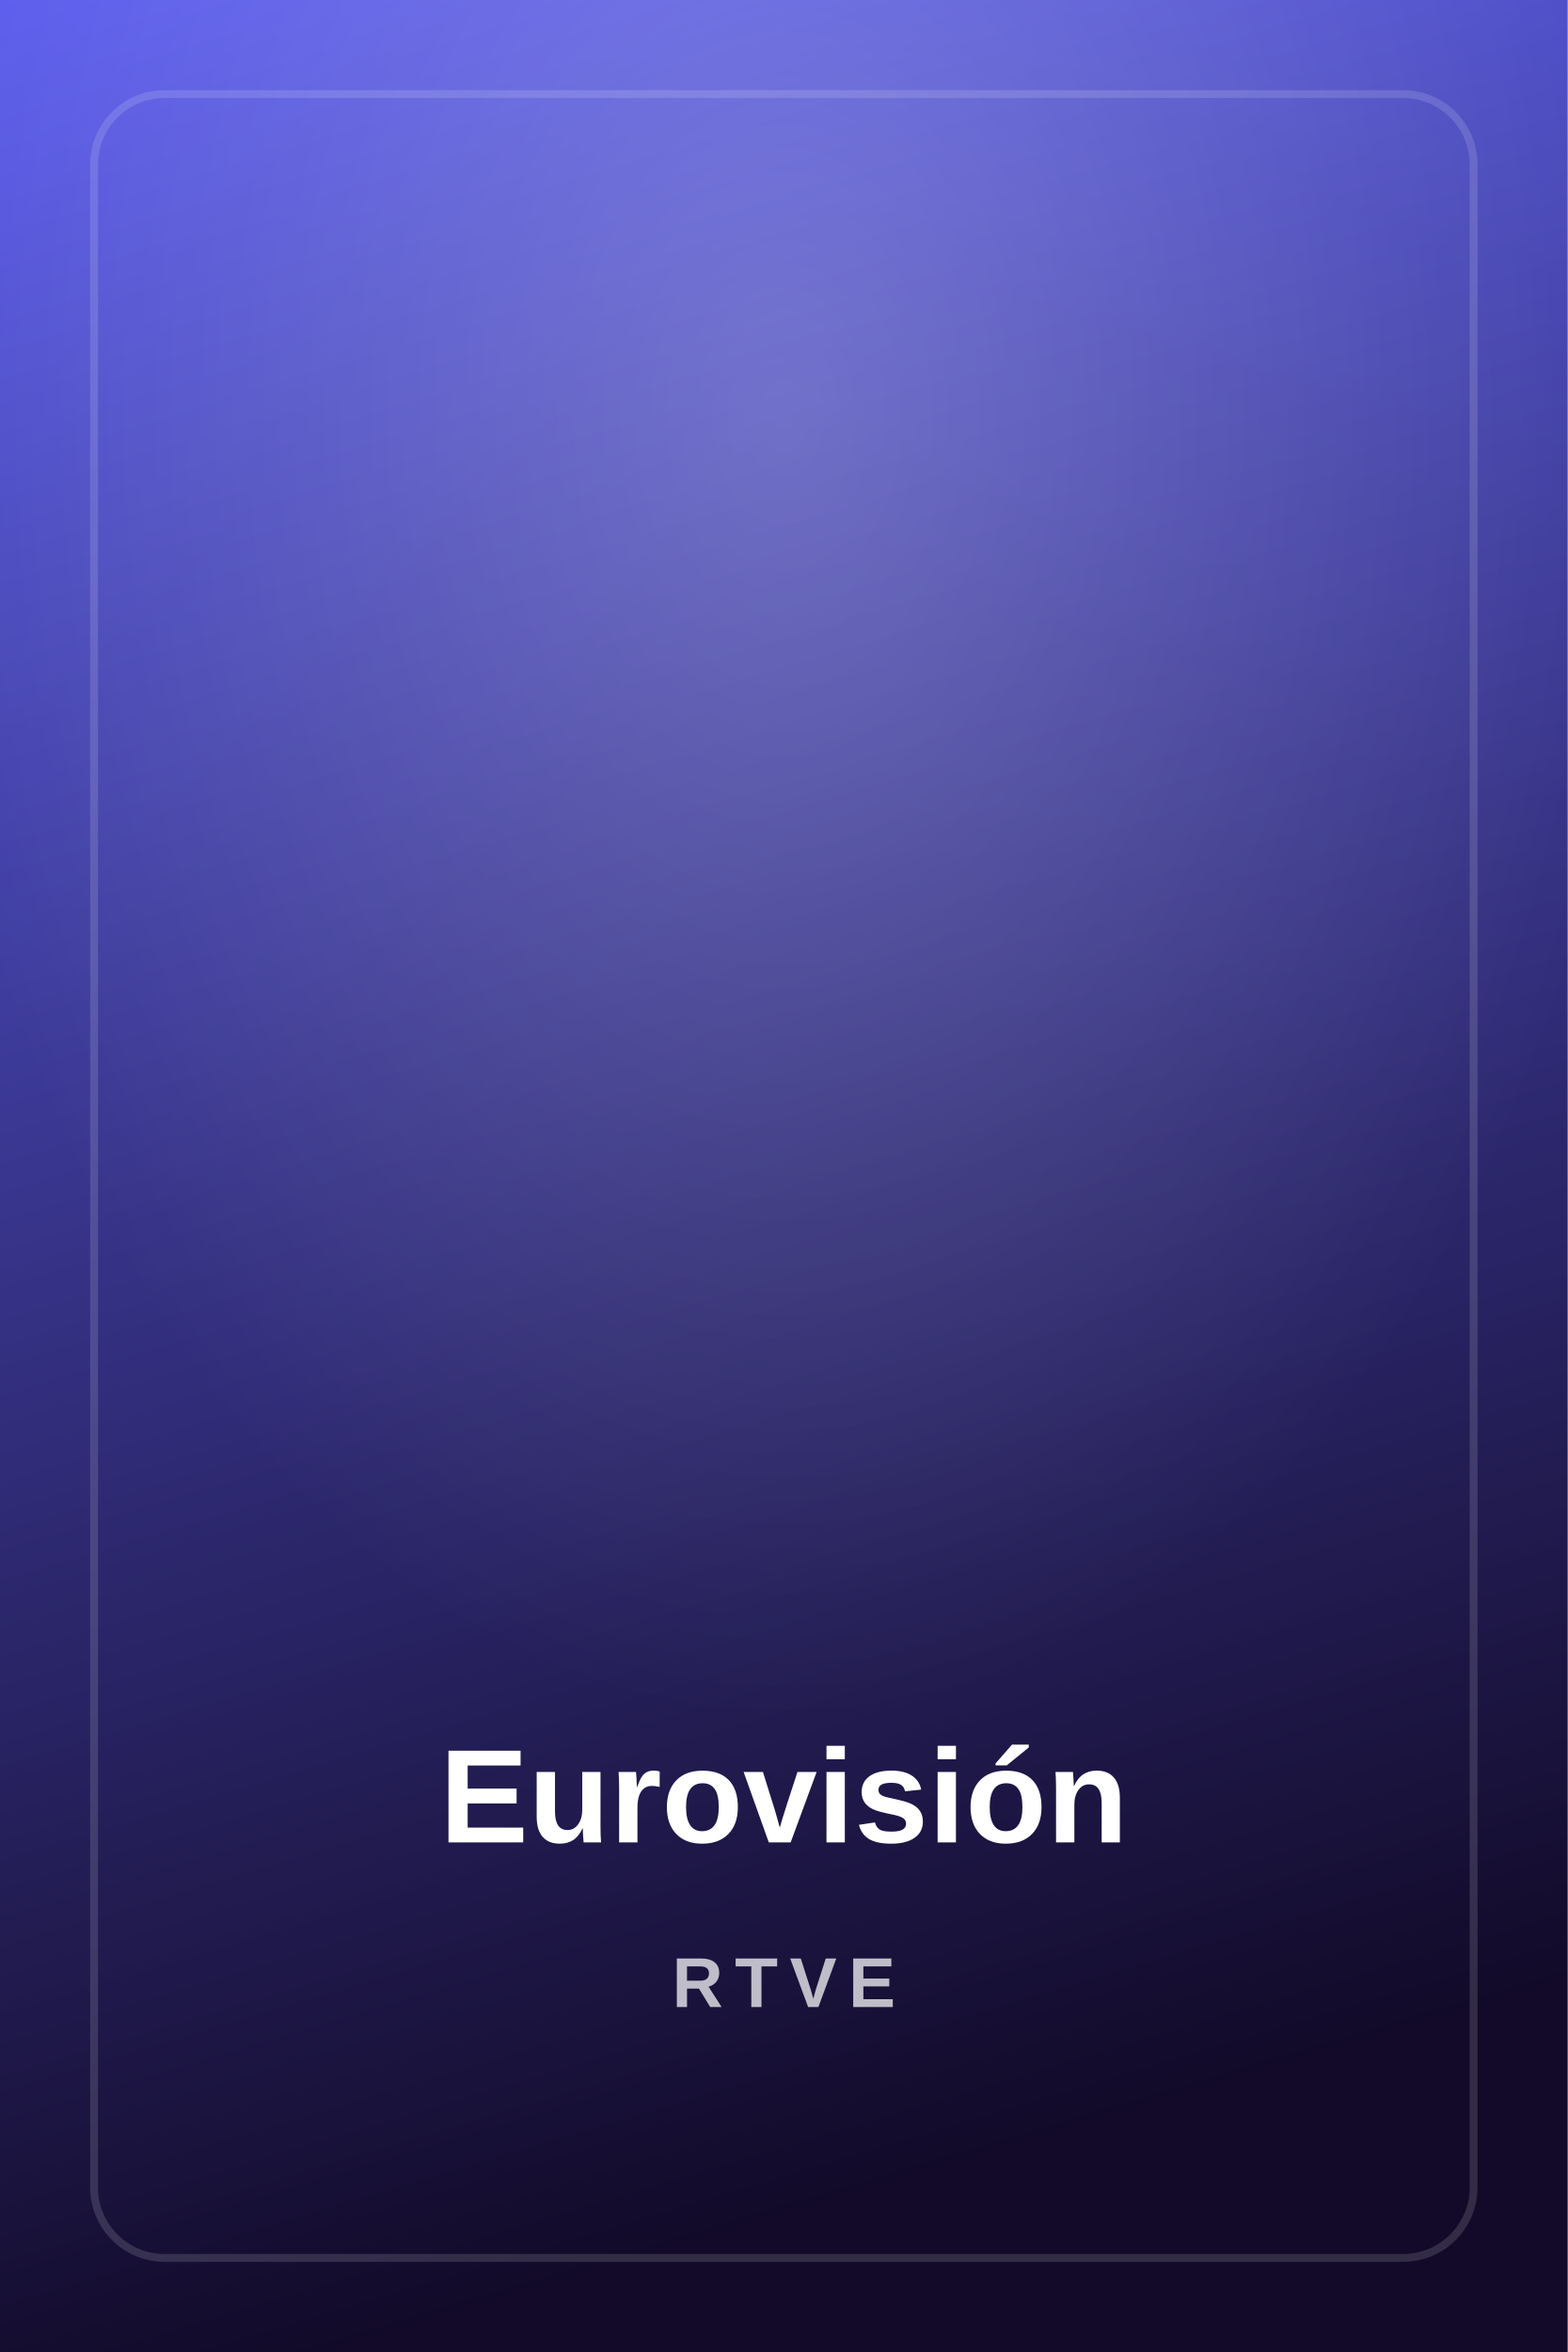
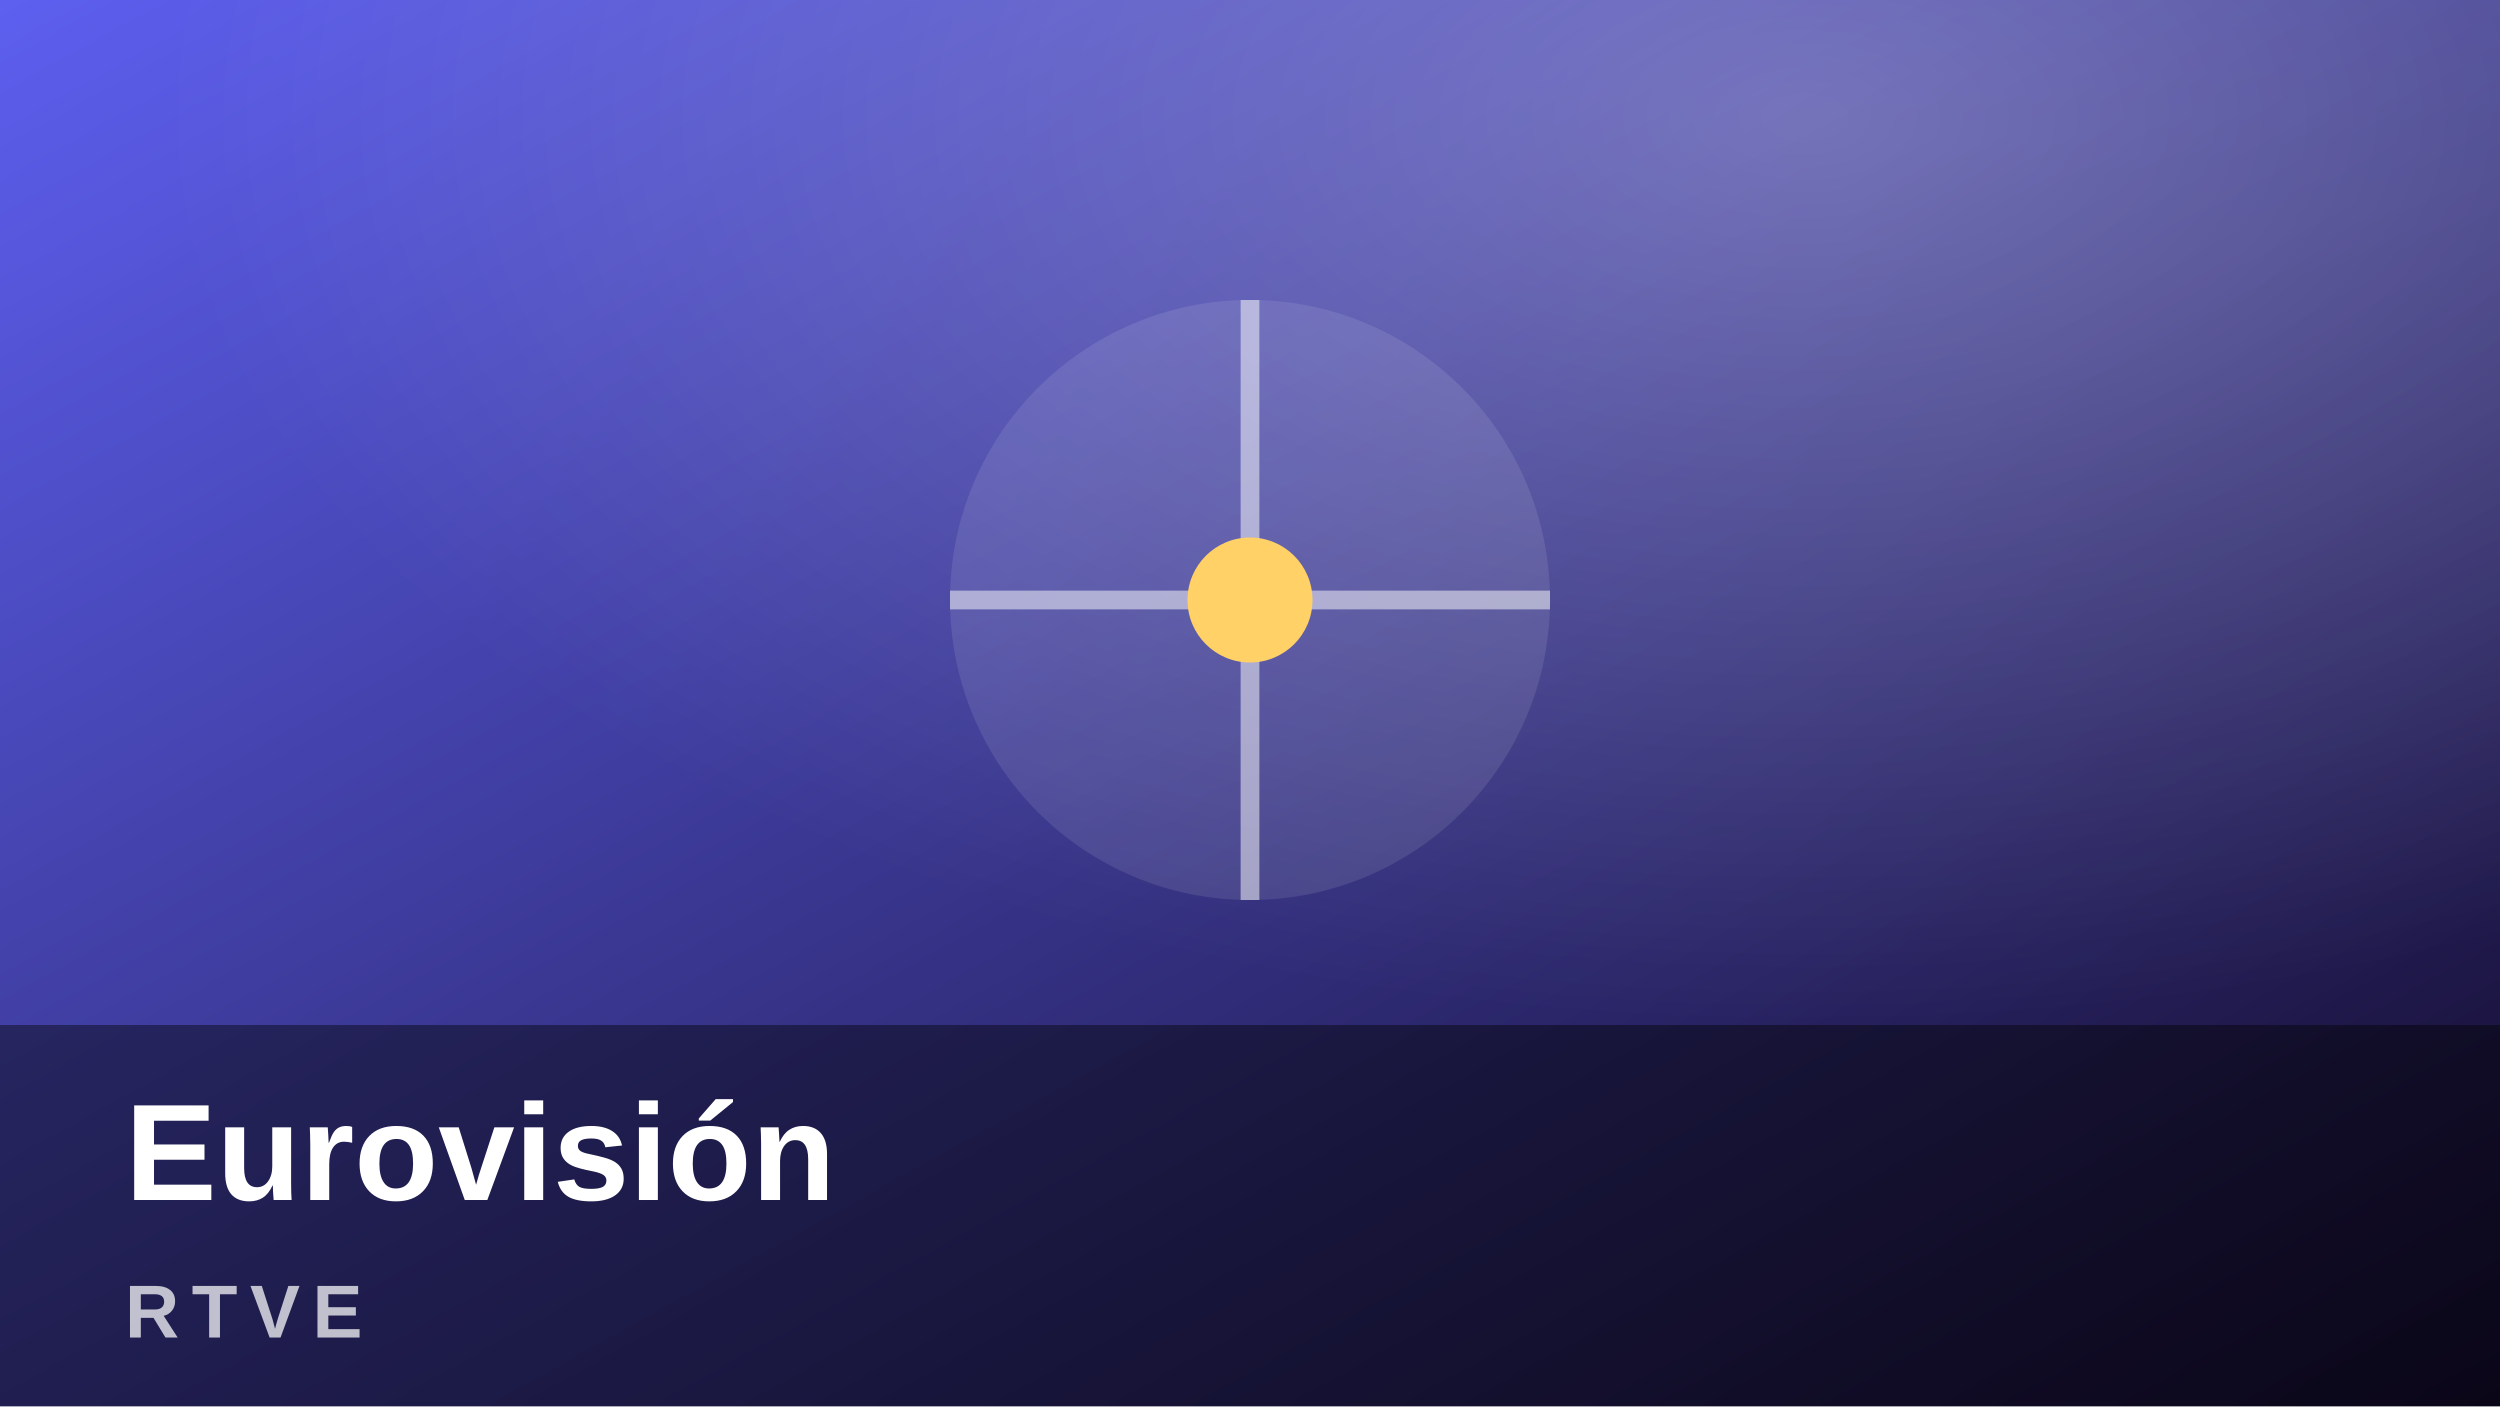
- <svg xmlns="http://www.w3.org/2000/svg" viewBox="0 0 400 600" role="img" aria-label="Eurovisión">
+ <svg xmlns="http://www.w3.org/2000/svg" viewBox="0 0 400 225" role="img" aria-label="Eurovisión">
  <defs>
-     <linearGradient id="bg" x1="0" y1="0" x2="0.2" y2="1">
+     <linearGradient id="bg" x1="0" y1="0" x2="1" y2="1">
      <stop offset="0%" stop-color="#5d5fef" />
      <stop offset="100%" stop-color="#120a28" />
    </linearGradient>
-     <radialGradient id="glow" cx="50%" cy="18%" r="55%">
-       <stop offset="0%" stop-color="#ffffff" stop-opacity="0.22" />
+     <radialGradient id="glow" cx="72%" cy="8%" r="65%">
+       <stop offset="0%" stop-color="#ffffff" stop-opacity="0.28" />
      <stop offset="100%" stop-color="#ffffff" stop-opacity="0" />
    </radialGradient>
  </defs>
-   <rect width="400" height="600" fill="url(#bg)" />
-   <rect width="400" height="600" fill="url(#glow)" />
-   <rect x="24" y="24" width="352" height="552" rx="18" fill="none" stroke="rgba(255,255,255,0.14)" stroke-width="2" />
-   <text x="200" y="470" text-anchor="middle" fill="#ffffff" font-family="Arial Narrow, Arial, sans-serif" font-size="34" font-weight="700">Eurovisión</text>
-   <text x="200" y="512" text-anchor="middle" fill="rgba(255,255,255,0.72)" font-family="Arial Narrow, Arial, sans-serif" font-size="18" font-weight="600" letter-spacing="3">RTVE</text>
+   <rect width="400" height="225" fill="url(#bg)" />
+   <rect width="400" height="225" fill="url(#glow)" />
+   <circle cx="200" cy="96" r="48" fill="rgba(255,255,255,0.1)" />
+   <path d="M152 96 H248 M200 48 V144" stroke="#fff" stroke-width="3" opacity="0.5" />
+   <circle cx="200" cy="96" r="10" fill="#ffd166" />
+   <rect x="0" y="164" width="400" height="61" fill="rgba(0,0,0,0.42)" />
+   <text x="20" y="192" fill="#ffffff" font-family="Arial Narrow, Arial, sans-serif" font-size="22" font-weight="700">Eurovisión</text>
+   <text x="20" y="214" fill="rgba(255,255,255,0.72)" font-family="Arial Narrow, Arial, sans-serif" font-size="12" font-weight="600" letter-spacing="2">RTVE</text>
</svg>
